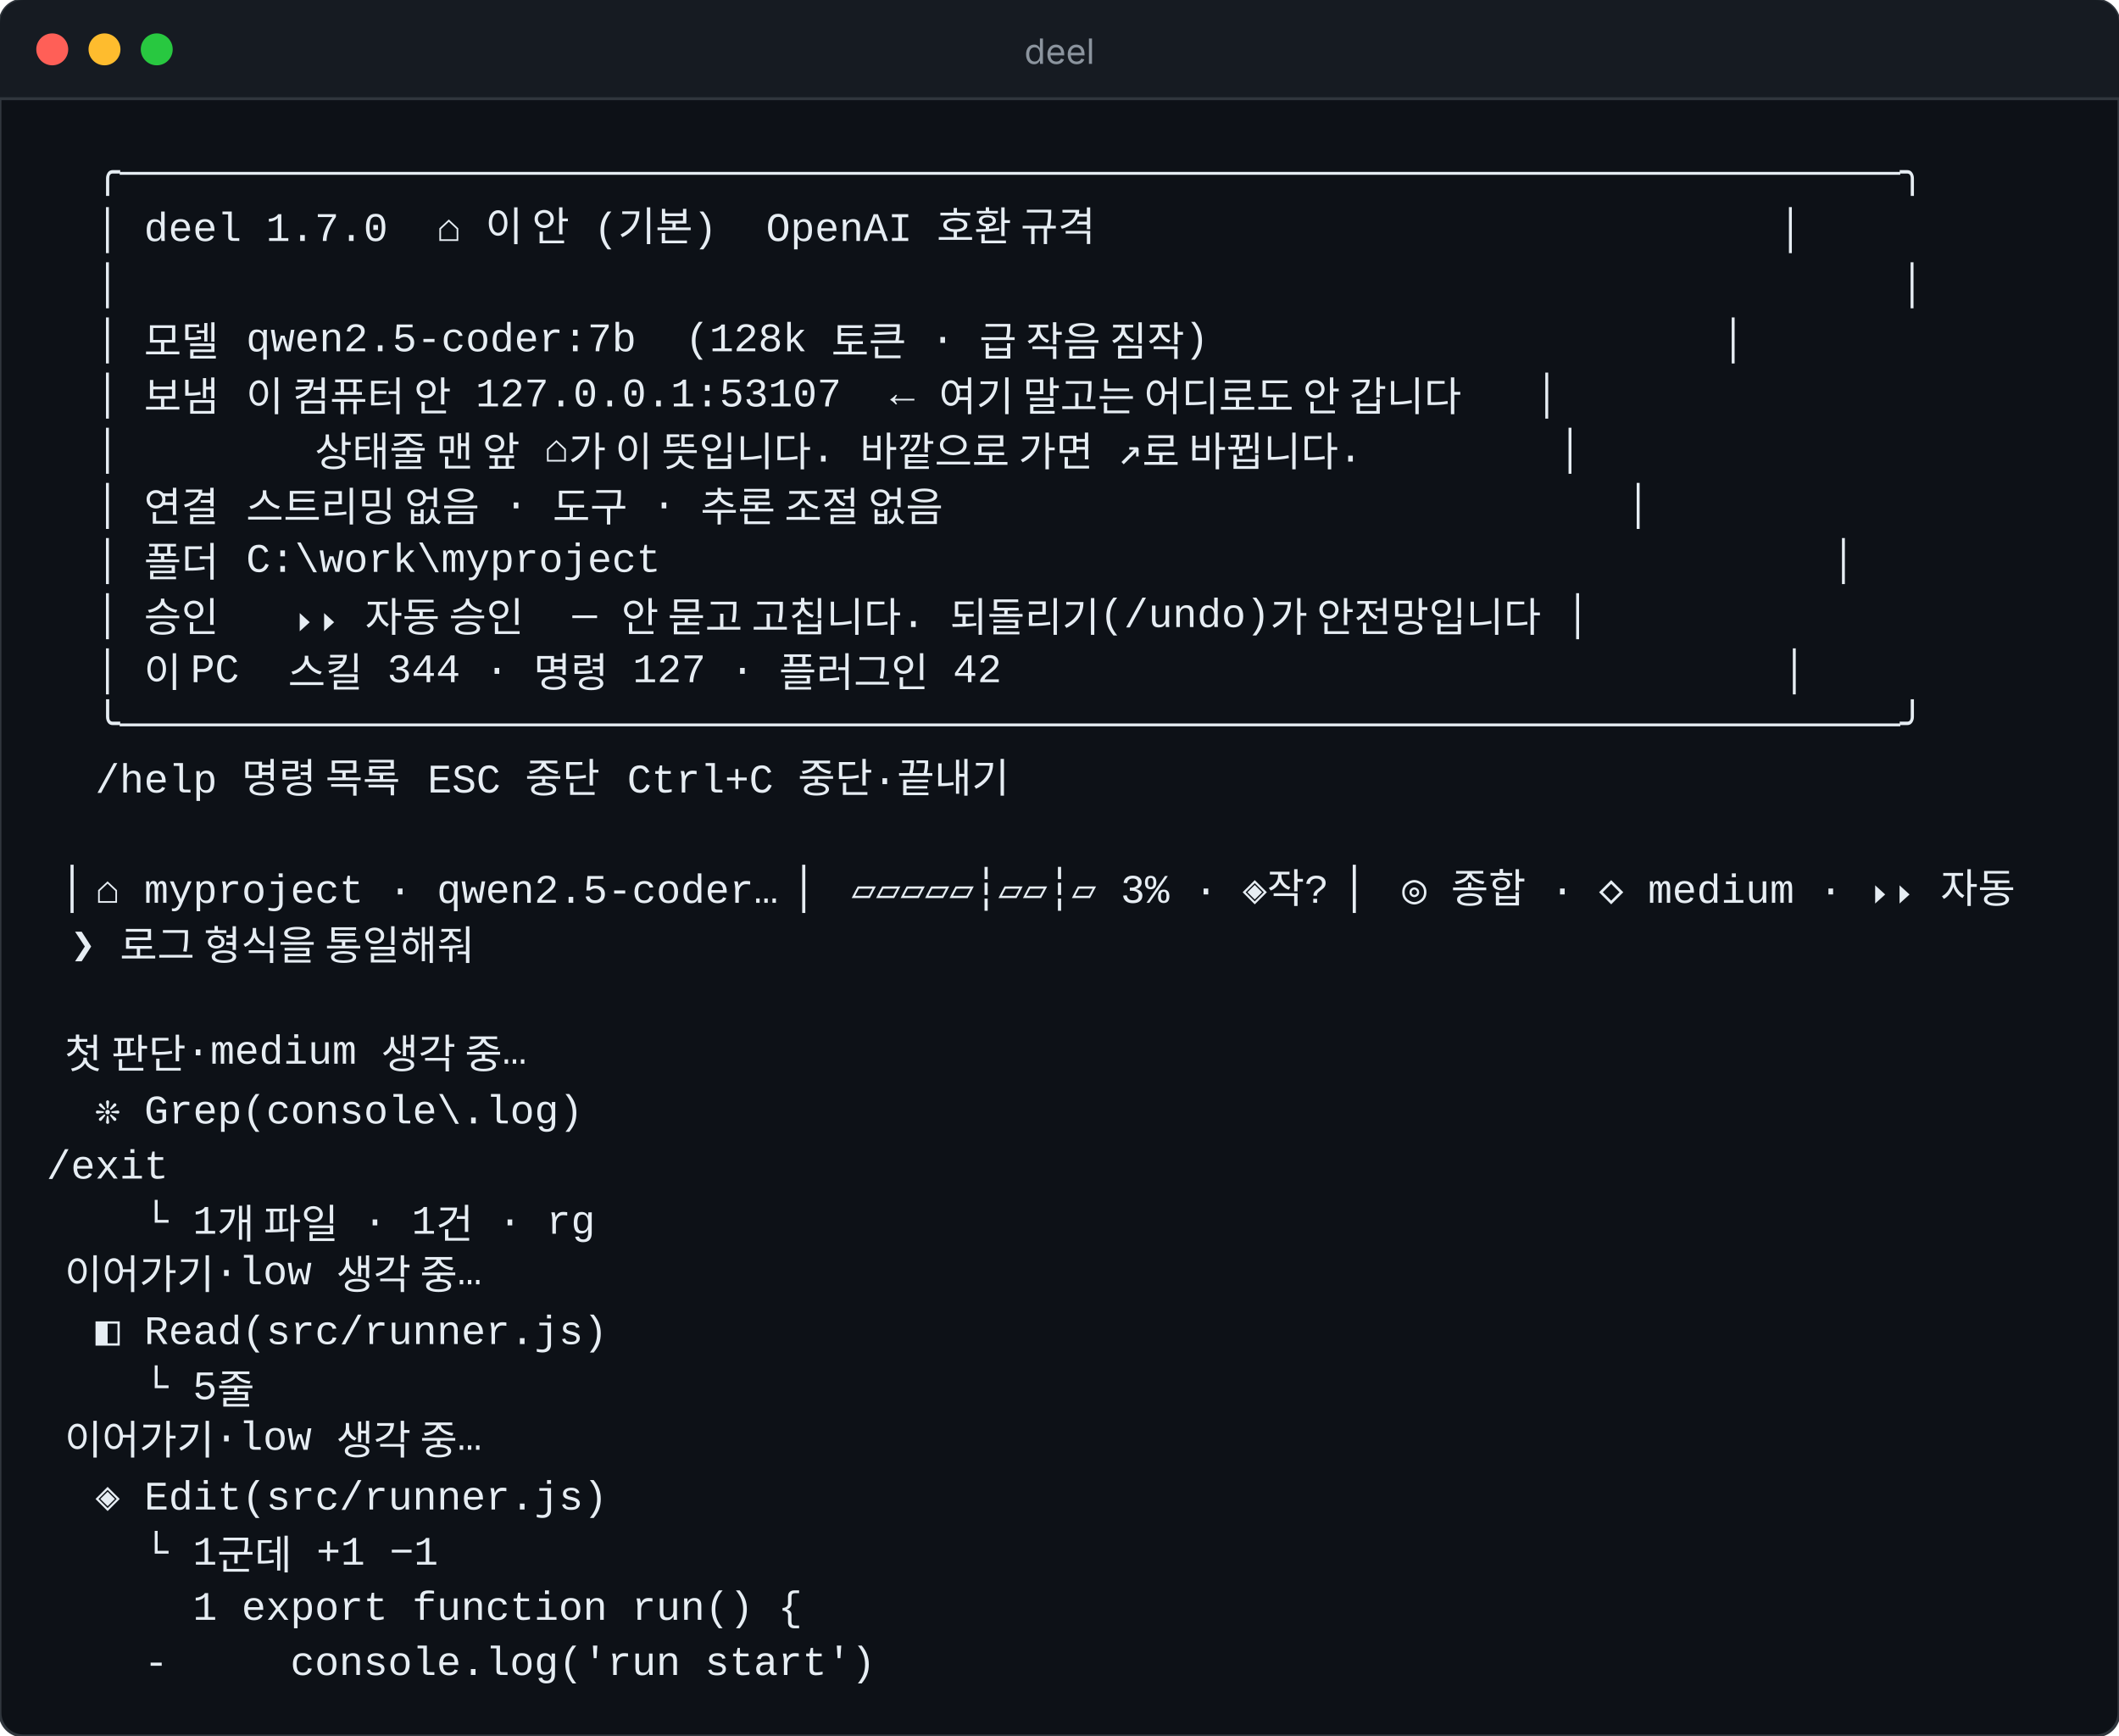
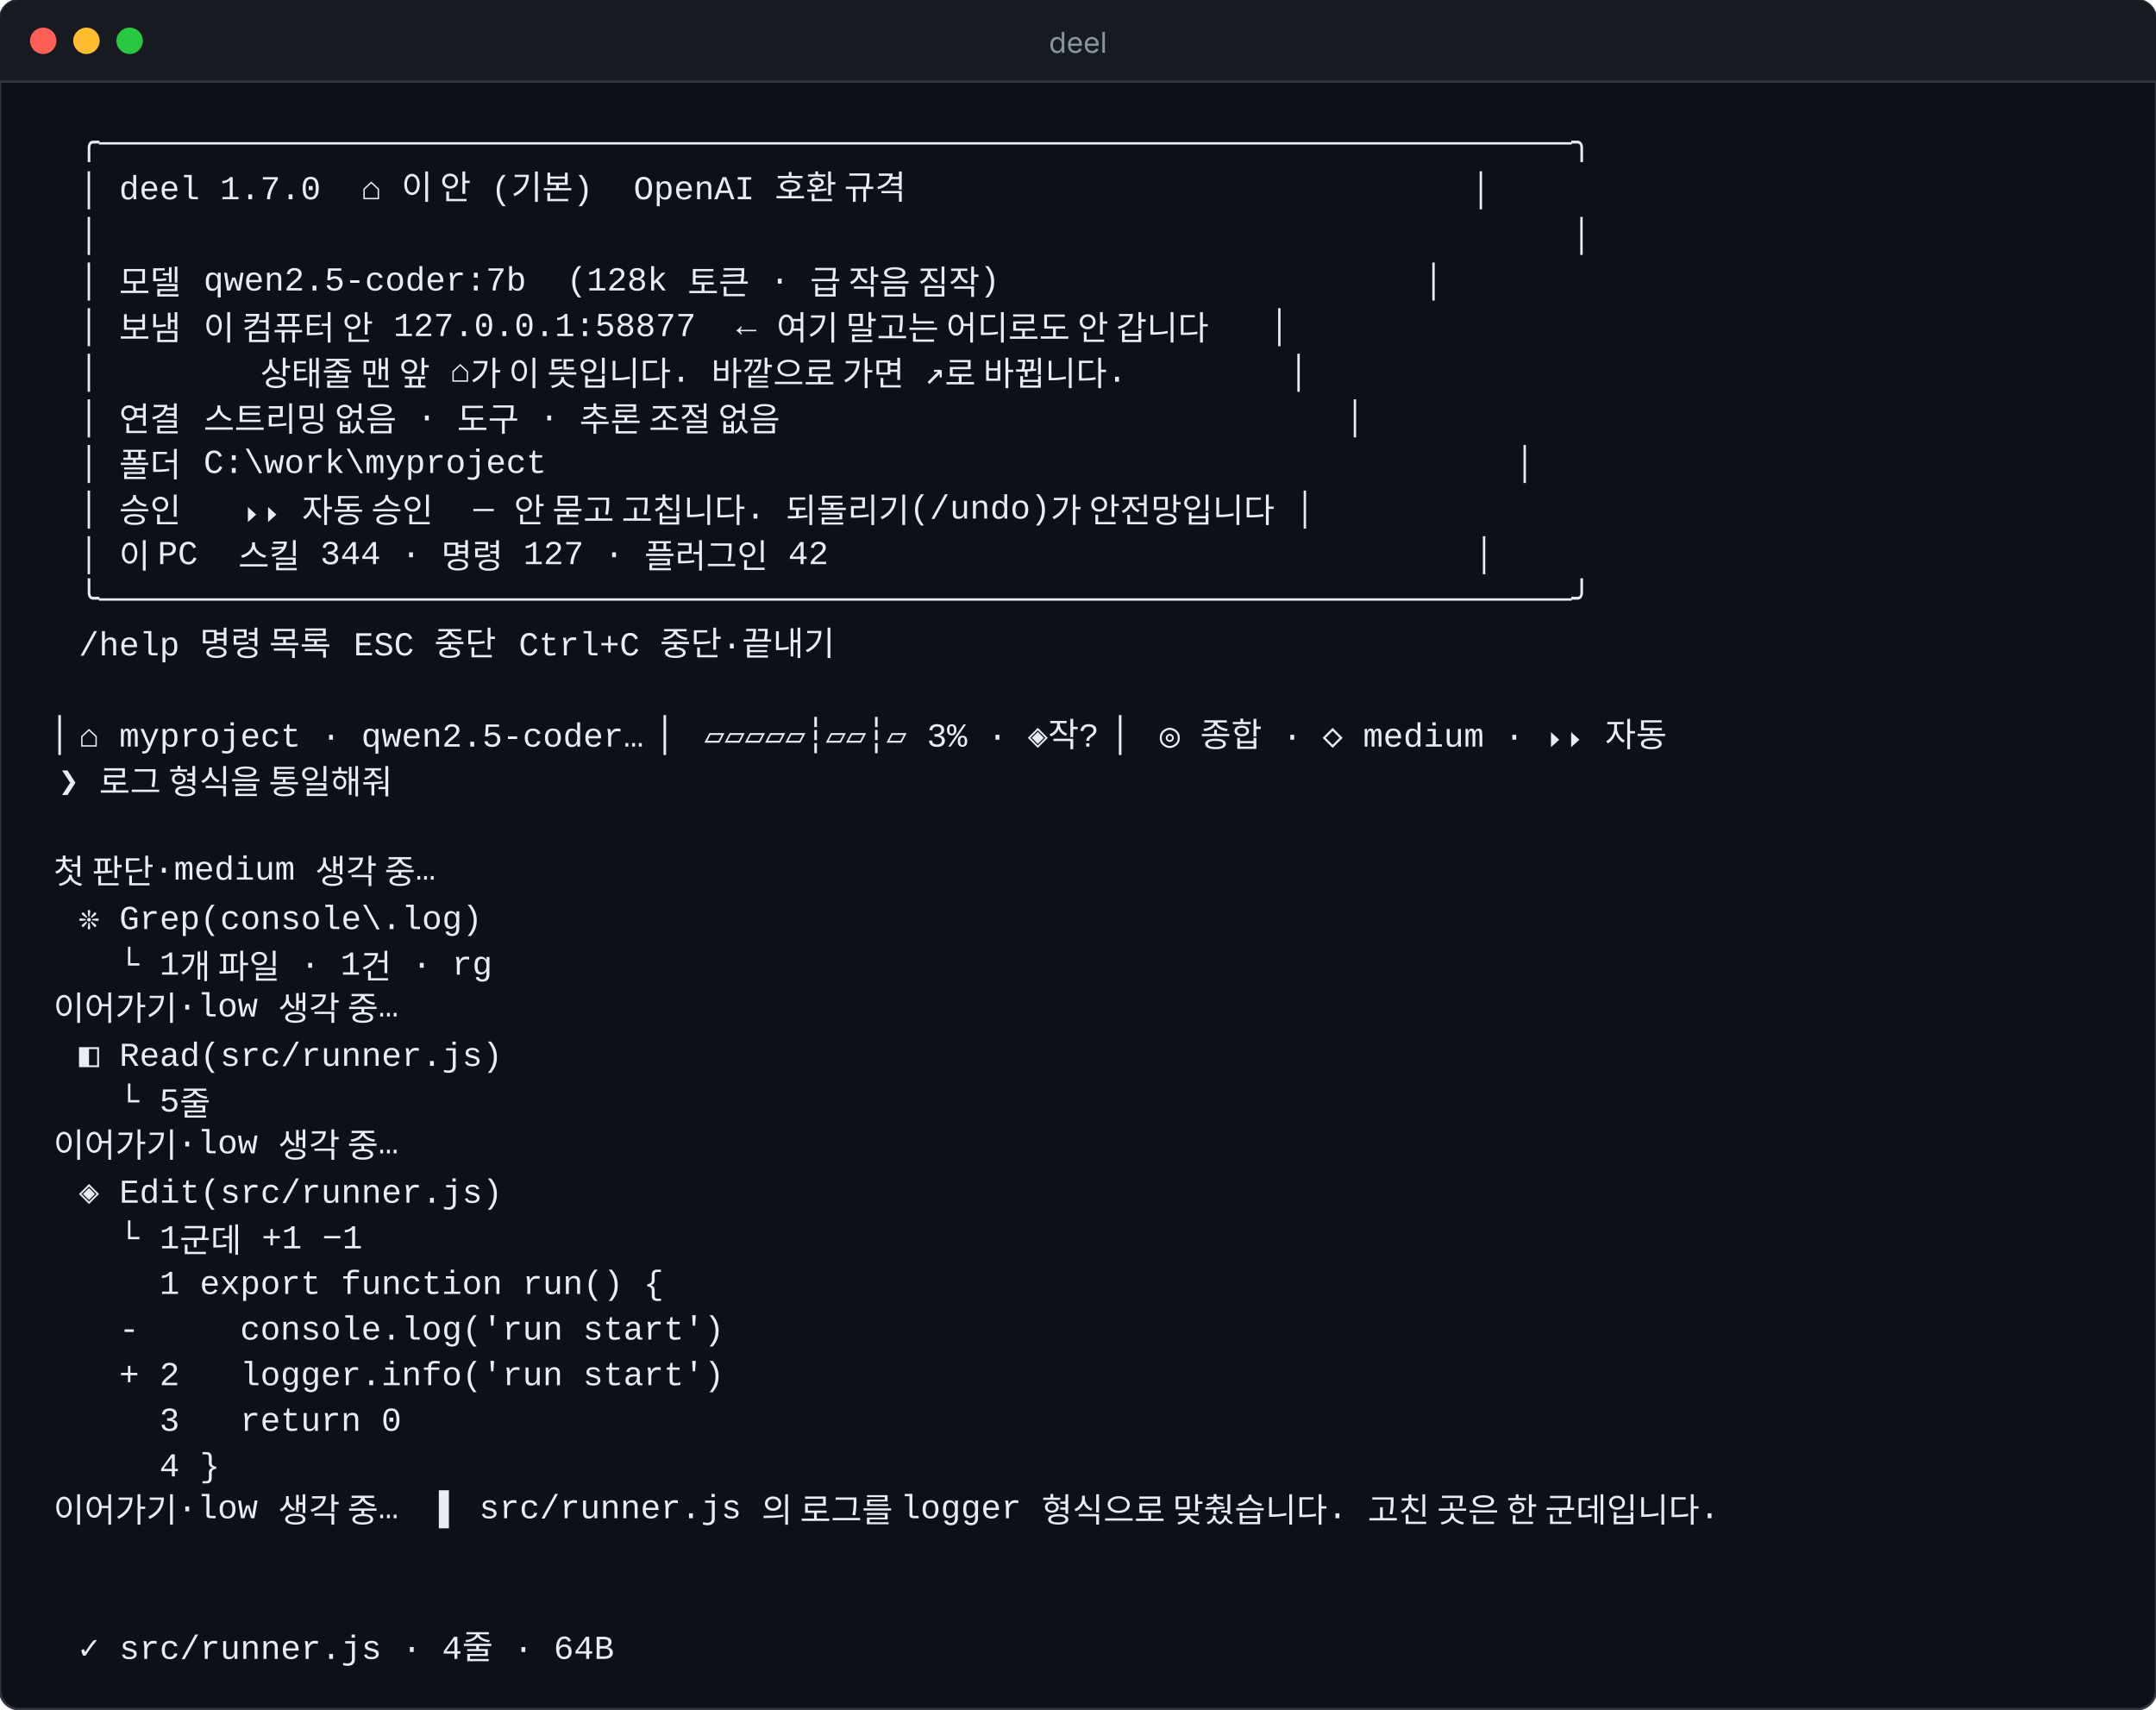
- <svg xmlns="http://www.w3.org/2000/svg" width="730" height="598" viewBox="0 0 730 598" role="img" aria-label="deel — 시킨 일 한 바퀴">
-   <rect width="730" height="598" rx="8" fill="#0d1117" stroke="#30363d" />
-   <path d="M0 8a8 8 0 0 1 8-8h714a8 8 0 0 1 8 8v26H0z" fill="#161b22" />
-   <line x1="0" y1="34" x2="730" y2="34" stroke="#30363d" />
+ <svg xmlns="http://www.w3.org/2000/svg" width="898" height="712" viewBox="0 0 898 712" role="img" aria-label="deel — 시킨 일 한 바퀴">
+   <rect width="898" height="712" rx="8" fill="#0d1117" stroke="#30363d" />
+   <path d="M0 8a8 8 0 0 1 8-8h882a8 8 0 0 1 8 8v26H0z" fill="#161b22" />
+   <line x1="0" y1="34" x2="898" y2="34" stroke="#30363d" />
  <circle cx="18" cy="17" r="5.5" fill="#ff5f57" />
  <circle cx="36" cy="17" r="5.5" fill="#febc2e" />
  <circle cx="54" cy="17" r="5.5" fill="#28c840" />
-   <text x="365" y="22" fill="#8b949e" font-size="12" text-anchor="middle" font-family="ui-sans-serif,-apple-system,Segoe UI,sans-serif">deel</text>
+   <text x="449" y="22" fill="#8b949e" font-size="12" text-anchor="middle" font-family="ui-sans-serif,-apple-system,Segoe UI,sans-serif">deel</text>
  <g font-family="ui-monospace,SFMono-Regular,Menlo,Consolas,'Liberation Mono',monospace" font-size="14">
    <text x="16.0" y="64" fill="#e6edf3" textLength="646.8" lengthAdjust="spacing" xml:space="preserve">  ╭─────────────────────────────────────────────────────────────────────────╮</text>
    <text x="16.0" y="83" fill="#e6edf3" textLength="646.8" lengthAdjust="spacing" xml:space="preserve">  │ deel 1.7.0  ⌂ 이 안 (기본)  OpenAI 호환 규격                            │</text>
    <text x="16.0" y="102" fill="#e6edf3" textLength="646.8" lengthAdjust="spacing" xml:space="preserve">  │                                                                         │</text>
    <text x="16.0" y="121" fill="#e6edf3" textLength="646.8" lengthAdjust="spacing" xml:space="preserve">  │ 모델   qwen2.5-coder:7b  (128k 토큰 · 급 작음 짐작)                     │</text>
-     <text x="16.0" y="140" fill="#e6edf3" textLength="646.8" lengthAdjust="spacing" xml:space="preserve">  │ 보냄   이 컴퓨터 안 127.0.0.1:53107  ← 여기 말고는 어디로도 안 갑니다   │</text>
+     <text x="16.0" y="140" fill="#e6edf3" textLength="646.8" lengthAdjust="spacing" xml:space="preserve">  │ 보냄   이 컴퓨터 안 127.0.0.1:58877  ← 여기 말고는 어디로도 안 갑니다   │</text>
    <text x="16.0" y="159" fill="#e6edf3" textLength="646.8" lengthAdjust="spacing" xml:space="preserve">  │        상태줄 맨 앞 ⌂가 이 뜻입니다. 바깥으로 가면 ↗로 바뀝니다.        │</text>
    <text x="16.0" y="178" fill="#e6edf3" textLength="646.8" lengthAdjust="spacing" xml:space="preserve">  │ 연결   스트리밍 없음 · 도구 · 추론 조절 없음                            │</text>
    <text x="16.0" y="197" fill="#e6edf3" textLength="646.8" lengthAdjust="spacing" xml:space="preserve">  │ 폴더   C:\work\myproject                                                │</text>
    <text x="16.0" y="216" fill="#e6edf3" textLength="646.8" lengthAdjust="spacing" xml:space="preserve">  │ 승인   ⏵⏵ 자동 승인  — 안 묻고 고칩니다. 되돌리기(/undo)가 안전망입니다 │</text>
    <text x="16.0" y="235" fill="#e6edf3" textLength="646.8" lengthAdjust="spacing" xml:space="preserve">  │ 이 PC  스킬 344 · 명령 127 · 플러그인 42                                │</text>
    <text x="16.0" y="254" fill="#e6edf3" textLength="646.8" lengthAdjust="spacing" xml:space="preserve">  ╰─────────────────────────────────────────────────────────────────────────╯</text>
    <text x="16.0" y="273" fill="#e6edf3" textLength="411.6" lengthAdjust="spacing" xml:space="preserve">  /help 명령 목록   ESC 중단   Ctrl+C 중단·끝내기</text>
    <text x="16.0" y="311" fill="#e6edf3" textLength="697.2" lengthAdjust="spacing" xml:space="preserve"> ▏⌂ myproject · qwen2.5-coder… ▏ ▱▱▱▱▱┆▱▱┆▱ 3% · ◈작? ▏ ◎ 종합 · ◇ medium · ⏵⏵ 자동</text>
    <text x="16.0" y="330" fill="#e6edf3" textLength="193.2" lengthAdjust="spacing" xml:space="preserve"> ❯ 로그 형식을 통일해줘</text>
    <text x="16.0" y="368" fill="#e6edf3" textLength="210.0" lengthAdjust="spacing" xml:space="preserve">  첫 판단·medium 생각 중…</text>
    <text x="16.0" y="387" fill="#e6edf3" textLength="184.8" lengthAdjust="spacing" xml:space="preserve">  ❊ Grep(console\.log)</text>
-     <text x="16.0" y="406" fill="#e6edf3" textLength="42.0" lengthAdjust="spacing" xml:space="preserve">/exit</text>
-     <text x="16.0" y="425" fill="#e6edf3" textLength="210.0" lengthAdjust="spacing" xml:space="preserve">    └ 1개 파일 · 1건 · rg</text>
-     <text x="16.0" y="444" fill="#e6edf3" textLength="193.2" lengthAdjust="spacing" xml:space="preserve">  이어가기·low 생각 중…</text>
-     <text x="16.0" y="463" fill="#e6edf3" textLength="193.2" lengthAdjust="spacing" xml:space="preserve">  ◧ Read(src/runner.js)</text>
-     <text x="16.0" y="482" fill="#e6edf3" textLength="75.6" lengthAdjust="spacing" xml:space="preserve">    └ 5줄</text>
-     <text x="16.0" y="501" fill="#e6edf3" textLength="193.2" lengthAdjust="spacing" xml:space="preserve">  이어가기·low 생각 중…</text>
-     <text x="16.0" y="520" fill="#e6edf3" textLength="193.2" lengthAdjust="spacing" xml:space="preserve">  ◈ Edit(src/runner.js)</text>
-     <text x="16.0" y="539" fill="#e6edf3" textLength="142.8" lengthAdjust="spacing" xml:space="preserve">    └ 1군데 +1 −1</text>
-     <text x="16.0" y="558" fill="#e6edf3" textLength="260.4" lengthAdjust="spacing" xml:space="preserve">      1 export function run() {</text>
-     <text x="16.0" y="577" fill="#e6edf3" textLength="285.6" lengthAdjust="spacing" xml:space="preserve">    -     console.log('run start')</text>
+     <text x="16.0" y="406" fill="#e6edf3" textLength="210.0" lengthAdjust="spacing" xml:space="preserve">    └ 1개 파일 · 1건 · rg</text>
+     <text x="16.0" y="425" fill="#e6edf3" textLength="193.2" lengthAdjust="spacing" xml:space="preserve">  이어가기·low 생각 중…</text>
+     <text x="16.0" y="444" fill="#e6edf3" textLength="193.2" lengthAdjust="spacing" xml:space="preserve">  ◧ Read(src/runner.js)</text>
+     <text x="16.0" y="463" fill="#e6edf3" textLength="75.6" lengthAdjust="spacing" xml:space="preserve">    └ 5줄</text>
+     <text x="16.0" y="482" fill="#e6edf3" textLength="193.2" lengthAdjust="spacing" xml:space="preserve">  이어가기·low 생각 중…</text>
+     <text x="16.0" y="501" fill="#e6edf3" textLength="193.2" lengthAdjust="spacing" xml:space="preserve">  ◈ Edit(src/runner.js)</text>
+     <text x="16.0" y="520" fill="#e6edf3" textLength="142.8" lengthAdjust="spacing" xml:space="preserve">    └ 1군데 +1 −1</text>
+     <text x="16.0" y="539" fill="#e6edf3" textLength="260.4" lengthAdjust="spacing" xml:space="preserve">      1 export function run() {</text>
+     <text x="16.0" y="558" fill="#e6edf3" textLength="285.6" lengthAdjust="spacing" xml:space="preserve">    -     console.log('run start')</text>
+     <text x="16.0" y="577" fill="#e6edf3" textLength="285.6" lengthAdjust="spacing" xml:space="preserve">    + 2   logger.info('run start')</text>
+     <text x="16.0" y="596" fill="#e6edf3" textLength="151.2" lengthAdjust="spacing" xml:space="preserve">      3   return 0</text>
+     <text x="16.0" y="615" fill="#e6edf3" textLength="75.6" lengthAdjust="spacing" xml:space="preserve">      4 }</text>
+     <text x="16.0" y="634" fill="#e6edf3" textLength="865.2" lengthAdjust="spacing" xml:space="preserve">  이어가기·low 생각 중…  ▌ src/runner.js 의 로그를 logger 형식으로 맞췄습니다. 고친 곳은 한 군데입니다.</text>
+     <text x="16.0" y="691" fill="#e6edf3" textLength="243.6" lengthAdjust="spacing" xml:space="preserve">  ✓ src/runner.js · 4줄 · 64B</text>
  </g>
</svg>
